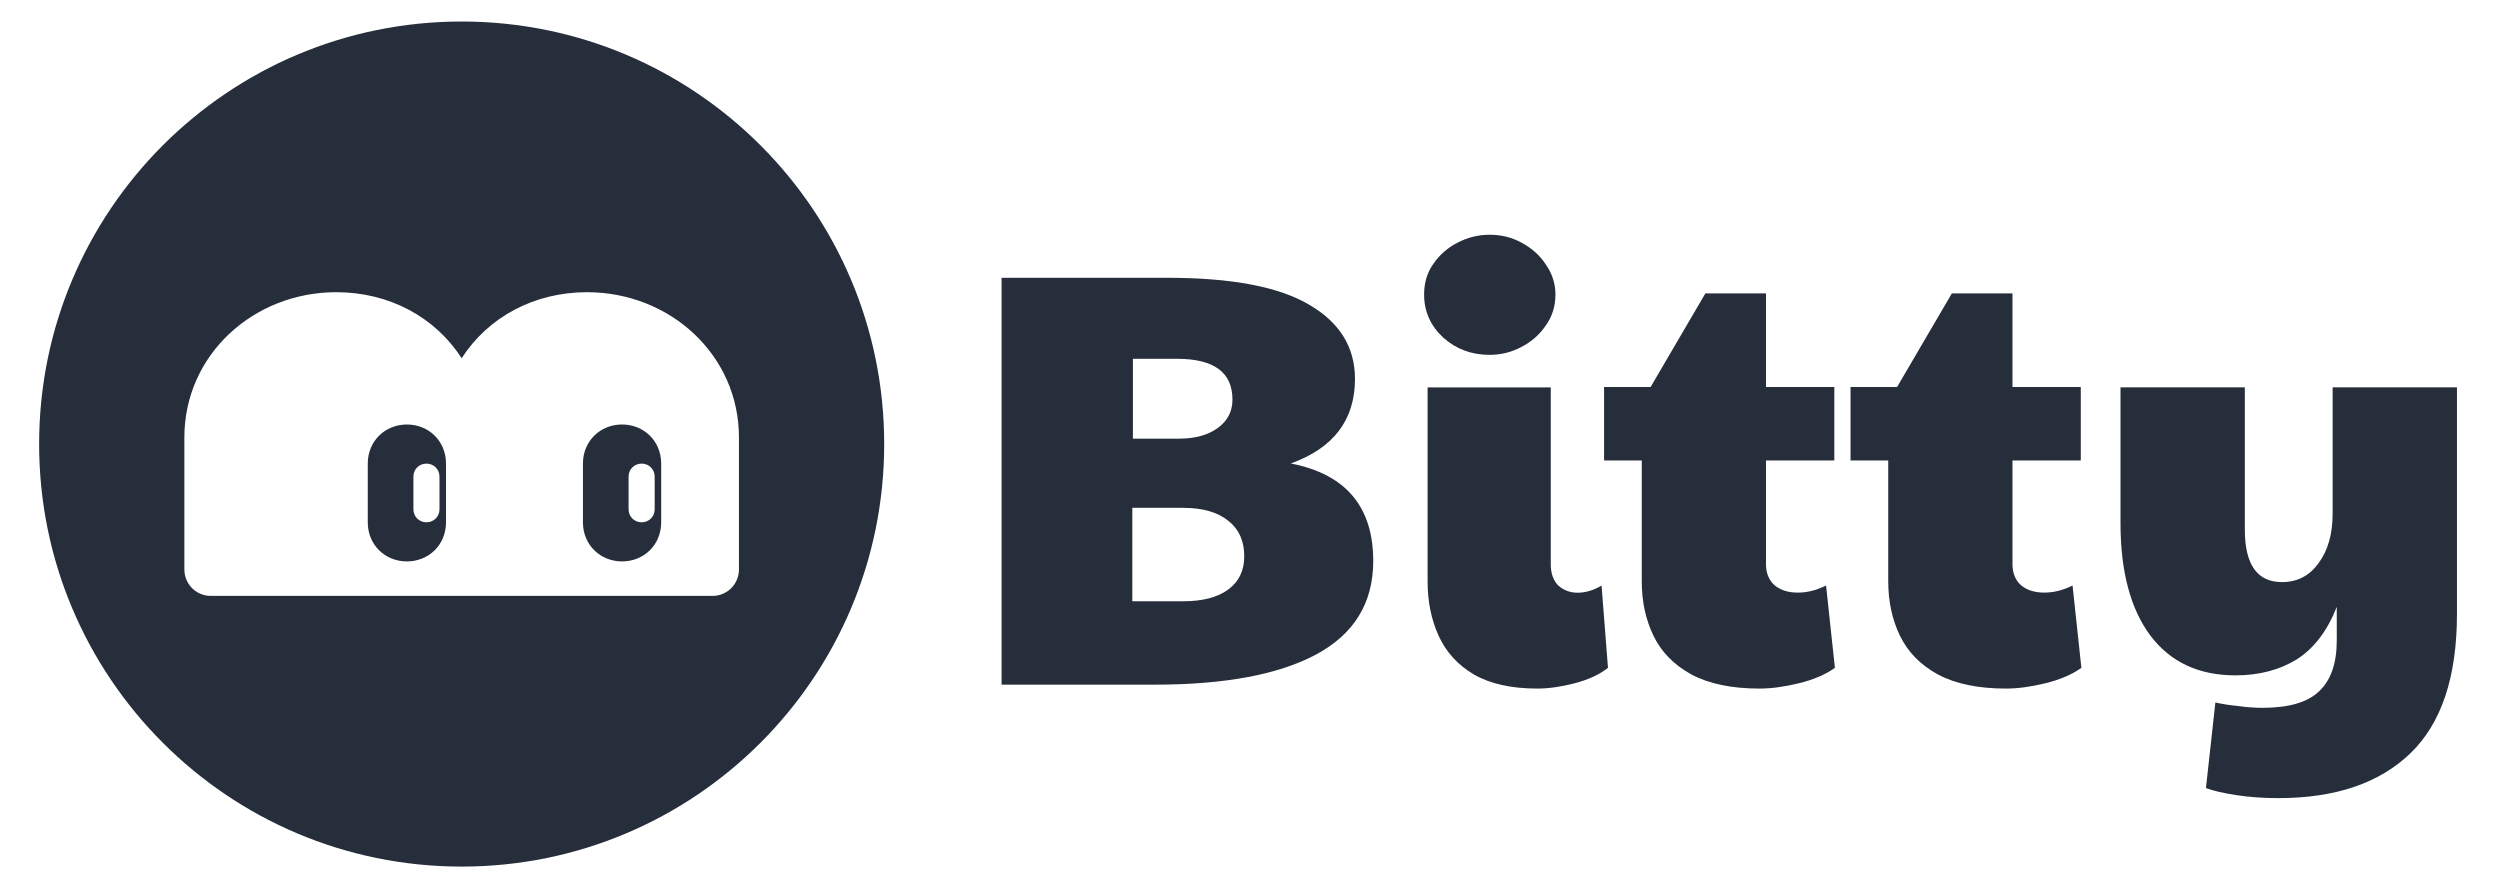
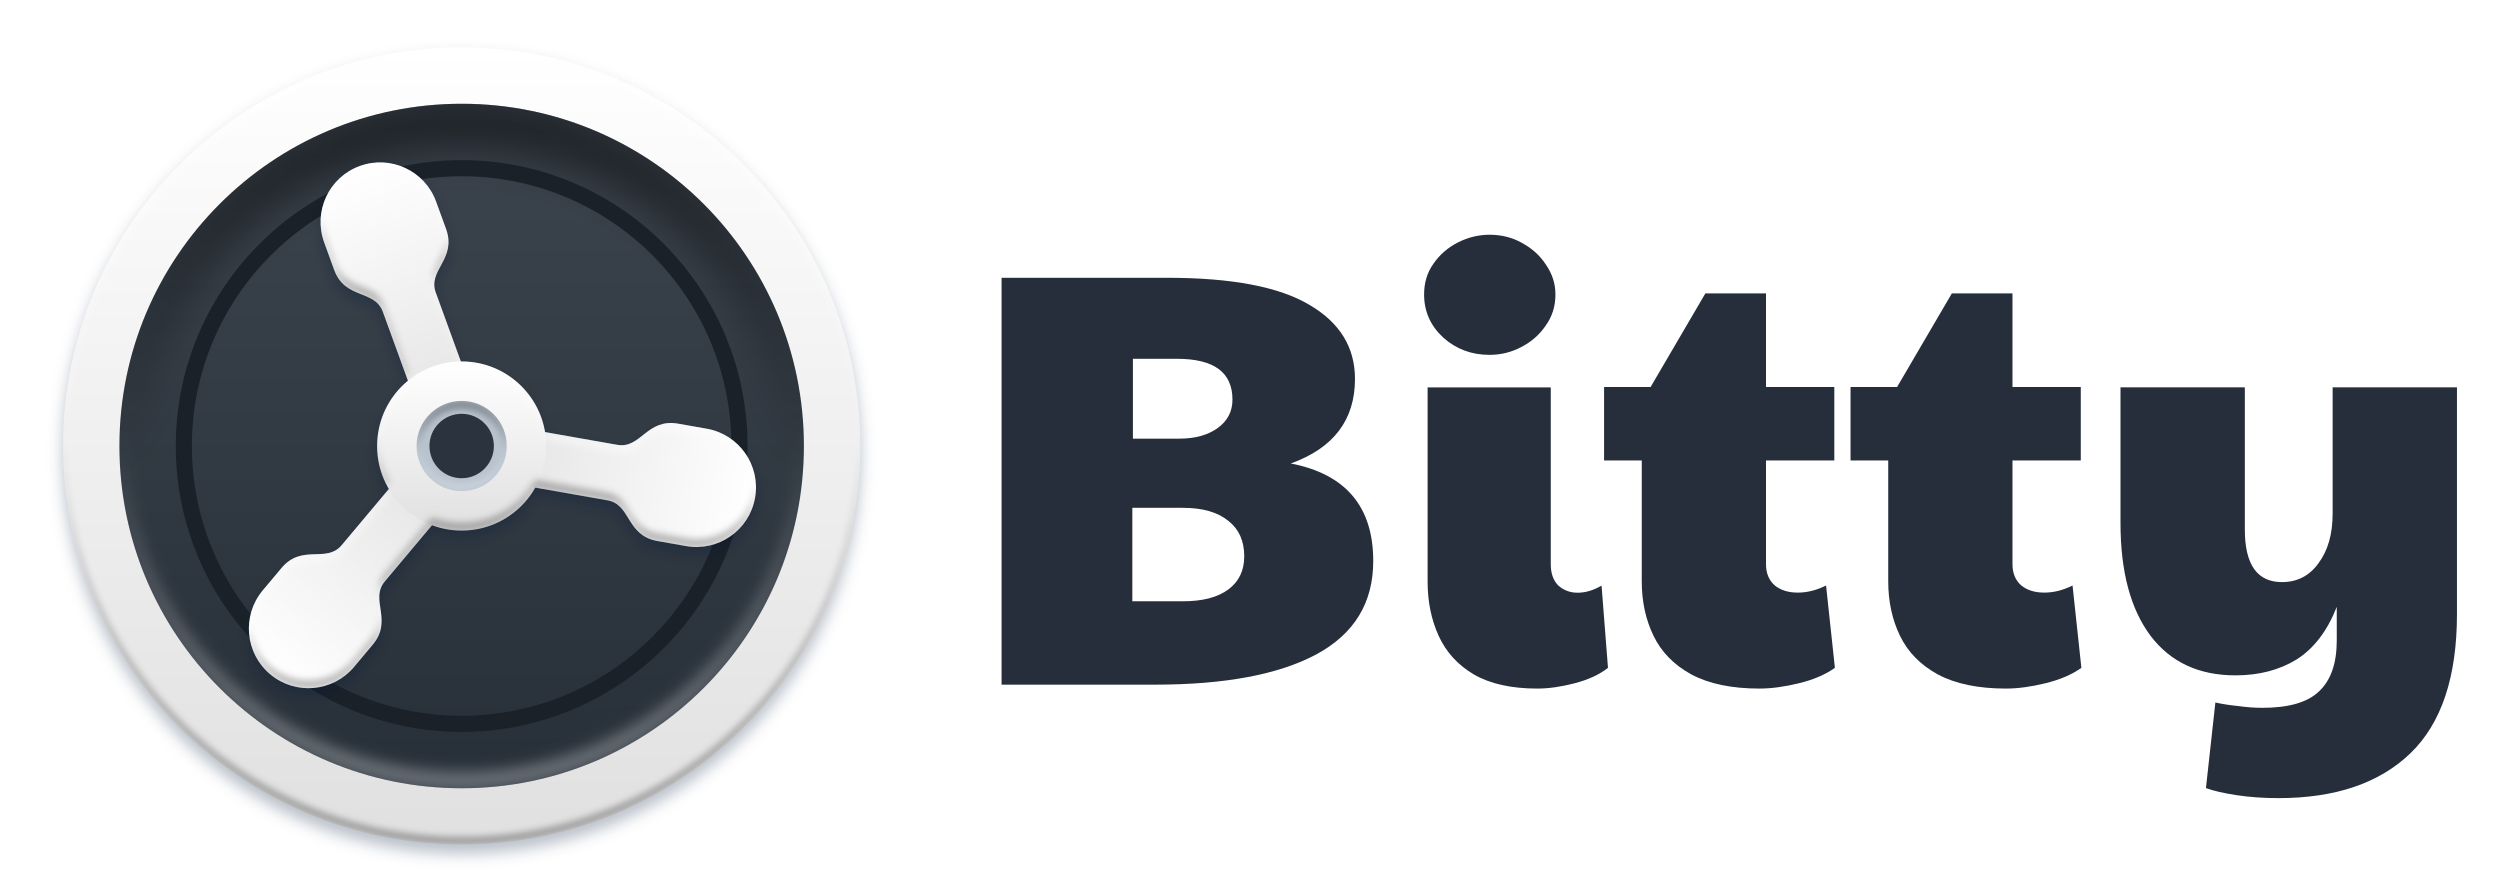
<svg xmlns="http://www.w3.org/2000/svg" width="639" height="227" viewBox="0 0 639 227" fill="none">
+   <defs>
+     <linearGradient id="bv-gbg" x1="0" y1="0" x2="0" y2="1">
+       <stop offset="0" stop-color="#D9DEE3" />
+       <stop offset="1" stop-color="#9AA4AE" />
+     </linearGradient>
+     <linearGradient id="bv-gf" x1="0" y1="0" x2="0" y2="1">
+       <stop offset="0" stop-color="#FFFFFF" />
+       <stop offset="1" stop-color="#E0E0E0" />
+     </linearGradient>
+     <linearGradient id="bv-gd" x1="0" y1="0" x2="0" y2="1">
+       <stop offset="0" stop-color="#3C444D" />
+       <stop offset="1" stop-color="#272F38" />
+     </linearGradient>
+     <linearGradient id="bv-gh" x1="0" y1="0" x2="0" y2="1">
+       <stop offset="0" stop-color="#FFFFFF" />
+       <stop offset="1" stop-color="#E0E0E0" />
+     </linearGradient>
+     <filter id="bv-bv" x="-15%" y="-15%" width="130%" height="135%" color-interpolation-filters="sRGB">
+       <feOffset in="SourceAlpha" dy="0.9" result="dn" />
+       <feComposite in="SourceAlpha" in2="dn" operator="out" result="tb" />
+       <feGaussianBlur in="tb" stdDeviation="0.45" result="tb1" />
+       <feComposite in="tb1" in2="SourceAlpha" operator="in" result="tb2" />
+       <feFlood flood-color="#fff" flood-opacity="0.55" />
+       <feComposite in2="tb2" operator="in" result="T" />
+       <feOffset in="SourceAlpha" dy="-0.9" result="up" />
+       <feComposite in="SourceAlpha" in2="up" operator="out" result="bb" />
+       <feGaussianBlur in="bb" stdDeviation="0.45" result="bb1" />
+       <feComposite in="bb1" in2="SourceAlpha" operator="in" result="bb2" />
+       <feFlood flood-color="#000" flood-opacity="0.35" />
+       <feComposite in2="bb2" operator="in" result="B" />
+       <feOffset in="SourceAlpha" dy="1.10" result="o3" />
+       <feGaussianBlur in="o3" stdDeviation="0.90" result="o4" />
+       <feFlood flood-color="#001A3D" flood-opacity="0.28" />
+       <feComposite in2="o4" operator="in" result="drop" />
+       <feMerge>
+         <feMergeNode in="drop" />
+         <feMergeNode in="SourceGraphic" />
+         <feMergeNode in="T" />
+         <feMergeNode in="B" />
+       </feMerge>
+     </filter>
+     <filter id="bv-rc" x="-15%" y="-15%" width="130%" height="135%" color-interpolation-filters="sRGB">
+       <feOffset in="SourceAlpha" dy="0.9" result="dn" />
+       <feComposite in="SourceAlpha" in2="dn" operator="out" result="tb" />
+       <feGaussianBlur in="tb" stdDeviation="0.45" result="tb1" />
+       <feComposite in="tb1" in2="SourceAlpha" operator="in" result="tb2" />
+       <feFlood flood-color="#000" flood-opacity="0.35" />
+       <feComposite in2="tb2" operator="in" result="T" />
+       <feOffset in="SourceAlpha" dy="-0.9" result="up" />
+       <feComposite in="SourceAlpha" in2="up" operator="out" result="bb" />
+       <feGaussianBlur in="bb" stdDeviation="0.45" result="bb1" />
+       <feComposite in="bb1" in2="SourceAlpha" operator="in" result="bb2" />
+       <feFlood flood-color="#fff" flood-opacity="0.28" />
+       <feComposite in2="bb2" operator="in" result="B" />
+       <feMerge>
+         <feMergeNode in="SourceGraphic" />
+         <feMergeNode in="T" />
+         <feMergeNode in="B" />
+       </feMerge>
+     </filter>
+     <filter id="bv-bh" x="-15%" y="-15%" width="130%" height="135%" color-interpolation-filters="sRGB">
+       <feOffset in="SourceAlpha" dy="0.9" result="dn" />
+       <feComposite in="SourceAlpha" in2="dn" operator="out" result="tb" />
+       <feGaussianBlur in="tb" stdDeviation="0.45" result="tb1" />
+       <feComposite in="tb1" in2="SourceAlpha" operator="in" result="tb2" />
+       <feFlood flood-color="#fff" flood-opacity="0.50" />
+       <feComposite in2="tb2" operator="in" result="T" />
+       <feOffset in="SourceAlpha" dy="-0.9" result="up" />
+       <feComposite in="SourceAlpha" in2="up" operator="out" result="bb" />
+       <feGaussianBlur in="bb" stdDeviation="0.45" result="bb1" />
+       <feComposite in="bb1" in2="SourceAlpha" operator="in" result="bb2" />
+       <feFlood flood-color="#000" flood-opacity="0.32" />
+       <feComposite in2="bb2" operator="in" result="B" />
+       <feOffset in="SourceAlpha" dy="0.99" result="o3" />
+       <feGaussianBlur in="o3" stdDeviation="0.81" result="o4" />
+       <feFlood flood-color="#001A3D" flood-opacity="0.25" />
+       <feComposite in2="o4" operator="in" result="drop" />
+       <feMerge>
+         <feMergeNode in="drop" />
+         <feMergeNode in="SourceGraphic" />
+         <feMergeNode in="T" />
+         <feMergeNode in="B" />
+       </feMerge>
+     </filter>
+     <filter id="bv-in2" x="-10%" y="-10%" width="120%" height="120%" color-interpolation-filters="sRGB">
+       <feOffset in="SourceAlpha" dy="4.5" result="d" />
+       <feComposite in="SourceAlpha" in2="d" operator="out" result="t" />
+       <feGaussianBlur in="t" stdDeviation="3.0" result="t1" />
+       <feComposite in="t1" in2="SourceAlpha" operator="in" result="t2" />
+       <feFlood flood-color="#000000" flood-opacity="0.75" />
+       <feComposite in2="t2" operator="in" result="T" />
+       <feOffset in="SourceAlpha" dy="-1.8" result="u" />
+       <feComposite in="SourceAlpha" in2="u" operator="out" result="b" />
+       <feGaussianBlur in="b" stdDeviation="1.0" result="b1" />
+       <feComposite in="b1" in2="SourceAlpha" operator="in" result="b2" />
+       <feFlood flood-color="#FFFFFF" flood-opacity="0.4" />
+       <feComposite in2="b2" operator="in" result="B" />
+       <feMerge>
+         <feMergeNode in="SourceGraphic" />
+         <feMergeNode in="T" />
+         <feMergeNode in="B" />
+       </feMerge>
+     </filter>
+   </defs>
  <path d="M582.364 204C578.549 204 574.984 203.749 571.671 203.246C568.357 202.743 565.747 202.139 563.839 201.435L566.249 179.56C568.056 179.963 570.014 180.264 572.123 180.466C574.231 180.767 576.29 180.918 578.298 180.918C585.025 180.918 589.845 179.51 592.757 176.694C595.769 173.878 597.275 169.553 597.275 163.72V155.121C594.865 161.256 591.451 165.731 587.033 168.547C582.615 171.263 577.394 172.621 571.37 172.621C562.032 172.621 554.802 169.251 549.681 162.513C544.56 155.674 542 146.069 542 133.698V99H573.779V135.358C573.779 144.309 576.942 148.784 583.268 148.784C587.184 148.784 590.297 147.175 592.606 143.957C595.016 140.739 596.221 136.514 596.221 131.284V99H628V156.931C628 173.023 624.034 184.891 616.102 192.534C608.169 200.178 596.924 204 582.364 204Z" fill="#262E3B" />
  <path d="M512.735 176C505.611 176 499.791 174.789 495.276 172.366C490.861 169.943 487.65 166.662 485.643 162.523C483.636 158.384 482.633 153.741 482.633 148.592V117.702H473V98.925H484.89L498.888 75H514.39V98.925H531.849V117.702H514.39V144.201C514.39 146.523 515.143 148.34 516.648 149.652C518.153 150.864 520.11 151.469 522.518 151.469C524.926 151.469 527.334 150.864 529.742 149.652L532 170.7C529.592 172.416 526.531 173.729 522.819 174.637C519.106 175.546 515.745 176 512.735 176Z" fill="#262E3B" />
  <path d="M449.735 176C442.611 176 436.791 174.789 432.276 172.366C427.861 169.943 424.65 166.662 422.643 162.523C420.636 158.384 419.633 153.741 419.633 148.592V117.702H410V98.925H421.89L435.888 75H451.39V98.925H468.849V117.702H451.39V144.201C451.39 146.523 452.143 148.34 453.648 149.652C455.153 150.864 457.11 151.469 459.518 151.469C461.926 151.469 464.334 150.864 466.742 149.652L469 170.7C466.592 172.416 463.531 173.729 459.819 174.637C456.106 175.546 452.745 176 449.735 176Z" fill="#262E3B" />
  <path d="M392.946 176C386.281 176 380.86 174.79 376.683 172.37C372.604 169.95 369.62 166.674 367.73 162.54C365.84 158.406 364.895 153.768 364.895 148.626V99.02H396.378V144.24C396.378 146.559 397.024 148.374 398.317 149.684C399.71 150.894 401.351 151.499 403.241 151.499C405.231 151.499 407.27 150.894 409.359 149.684L411 170.707C408.812 172.421 405.977 173.731 402.495 174.639C399.014 175.546 395.831 176 392.946 176ZM380.711 90.701C376.135 90.701 372.206 89.24 368.924 86.316C365.641 83.291 364 79.611 364 75.275C364 72.25 364.796 69.629 366.387 67.411C367.979 65.092 370.068 63.277 372.654 61.966C375.24 60.655 377.926 60 380.711 60C383.795 60 386.58 60.706 389.067 62.117C391.653 63.529 393.692 65.394 395.184 67.713C396.776 70.032 397.571 72.553 397.571 75.275C397.571 78.3 396.726 80.972 395.035 83.291C393.443 85.61 391.355 87.425 388.768 88.735C386.281 90.046 383.596 90.701 380.711 90.701Z" fill="#262E3B" />
  <path d="M295.144 175H256V71H298.306C314.867 71 327.012 73.318 334.74 77.954C342.469 82.488 346.333 88.787 346.333 96.849C346.333 107.329 340.863 114.535 329.922 118.465C343.974 121.186 351 129.5 351 143.407C351 154.089 346.132 162.05 336.396 167.291C326.761 172.43 313.01 175 295.144 175ZM289.574 112.116H301.468C305.482 112.116 308.744 111.209 311.254 109.395C313.763 107.581 315.017 105.163 315.017 102.14C315.017 95.186 310.3 91.709 300.865 91.709H289.574V112.116ZM302.371 153.686C307.389 153.686 311.254 152.678 313.964 150.663C316.674 148.647 318.029 145.826 318.029 142.198C318.029 138.267 316.674 135.244 313.964 133.128C311.254 130.911 307.389 129.802 302.371 129.802H289.423V153.686H302.371Z" fill="#262E3B" />
-   <path d="M118 5.5C58.354 5.5 10 53.854 10 113.5C10 173.146 58.354 221.5 118 221.5C177.646 221.5 226 173.146 226 113.5C226 53.854 177.651 5.5 118 5.5ZM188.875 145.562C188.875 149.29 185.853 152.312 182.125 152.312H124.75H111.25H53.875C50.147 152.312 47.125 149.29 47.125 145.562V111.812C47.125 90.671 64.796 74.688 85.938 74.688C99.444 74.688 111.184 80.999 118 91.562C124.816 80.999 136.556 74.688 150.062 74.688C171.203 74.688 188.875 90.671 188.875 111.812V145.562Z" fill="#262E3B" />
-   <path d="M104 108.5C109.524 108.5 114 112.676 114 118.5V133.5C114 139.324 109.524 143.5 104 143.5C98.476 143.5 94 139.324 94 133.5V118.5C94 112.676 98.476 108.5 104 108.5ZM105.667 130.167C105.667 132.095 107.171 133.5 109 133.5C110.829 133.5 112.333 132.095 112.333 130.167V121.833C112.333 119.905 110.829 118.5 109 118.5C107.171 118.5 105.667 119.905 105.667 121.833V130.167Z" fill="#262E3B" />
-   <path d="M159 108.5C164.524 108.5 169 112.676 169 118.5V133.5C169 139.324 164.524 143.5 159 143.5C153.476 143.5 149 139.324 149 133.5V118.5C149 112.676 153.476 108.5 159 108.5ZM160.667 130.167C160.667 132.095 162.171 133.5 164 133.5C165.829 133.5 167.333 132.095 167.333 130.167V121.833C167.333 119.905 165.829 118.5 164 118.5C162.171 118.5 160.667 119.905 160.667 121.833V130.167Z" fill="#262E3B" />
+   <g transform="translate(118 114) scale(2.0583) translate(-64 -64)">
+     <g filter="url(#bv-bv)">
+       <circle cx="64" cy="64" r="49.5" fill="url(#bv-gf)" />
+     </g>
+     <g filter="url(#bv-in2)">
+       <circle cx="64" cy="64" r="42.5" fill="url(#bv-gd)" />
+     </g>
+     <circle cx="64" cy="64" r="34.5" fill="none" stroke="#1A2128" stroke-width="2" />
+     <g filter="url(#bv-bh)" fill="url(#bv-gh)">
+       <path transform="rotate(-20 64 64)" d="M60.5 64 L60.5 45 C60.5 42 56.6 42 56.6 38 L56.6 34.4 A7.4 7.4 0 0 1 71.4 34.4 L71.4 38 C71.4 42 67.5 42 67.5 45 L67.5 64 Z" />
+       <path transform="rotate(100 64 64)" d="M60.5 64 L60.5 45 C60.5 42 56.6 42 56.6 38 L56.6 34.4 A7.4 7.4 0 0 1 71.4 34.4 L71.4 38 C71.4 42 67.5 42 67.5 45 L67.5 64 Z" />
+       <path transform="rotate(220 64 64)" d="M60.5 64 L60.5 45 C60.5 42 56.6 42 56.6 38 L56.6 34.4 A7.4 7.4 0 0 1 71.4 34.4 L71.4 38 C71.4 42 67.5 42 67.5 45 L67.5 64 Z" />
+       <circle cx="64" cy="64" r="10.5" />
+     </g>
+     <g filter="url(#bv-rc)">
+       <circle cx="64" cy="64" r="5.6" fill="#B8C3CE" />
+     </g>
+     <circle cx="64" cy="64" r="4" fill="#2B343E" />
+   </g>
</svg>
